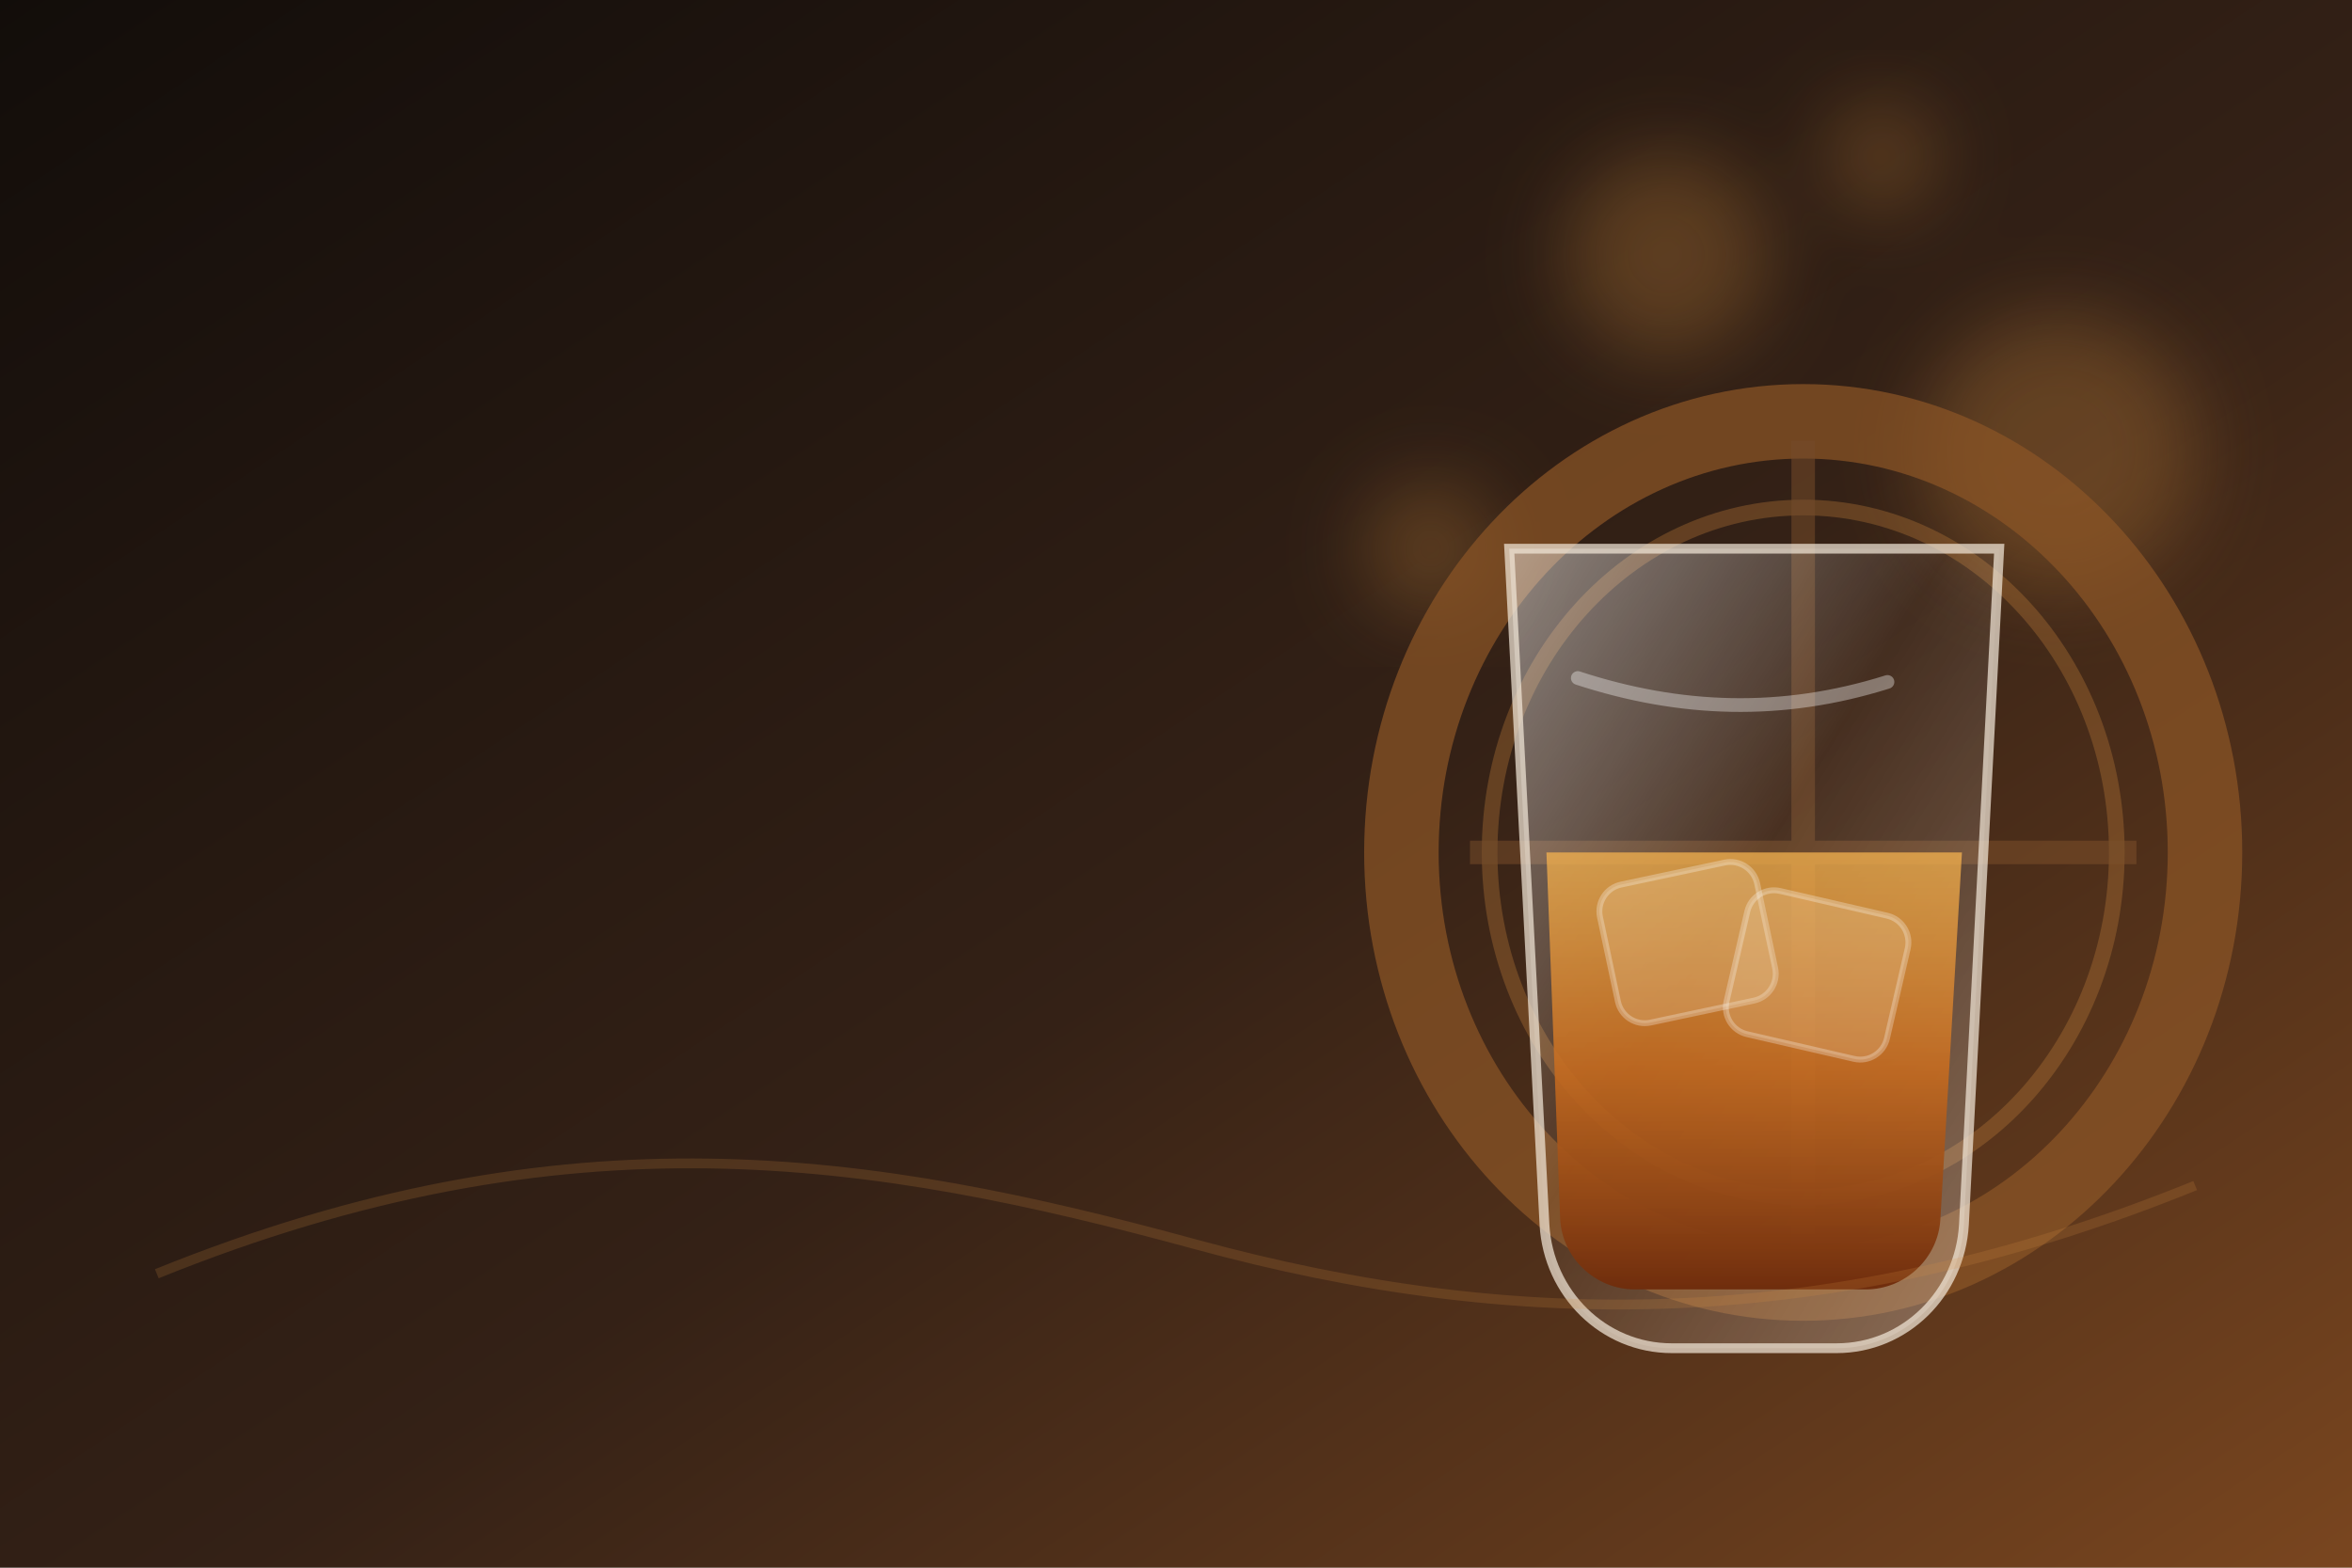
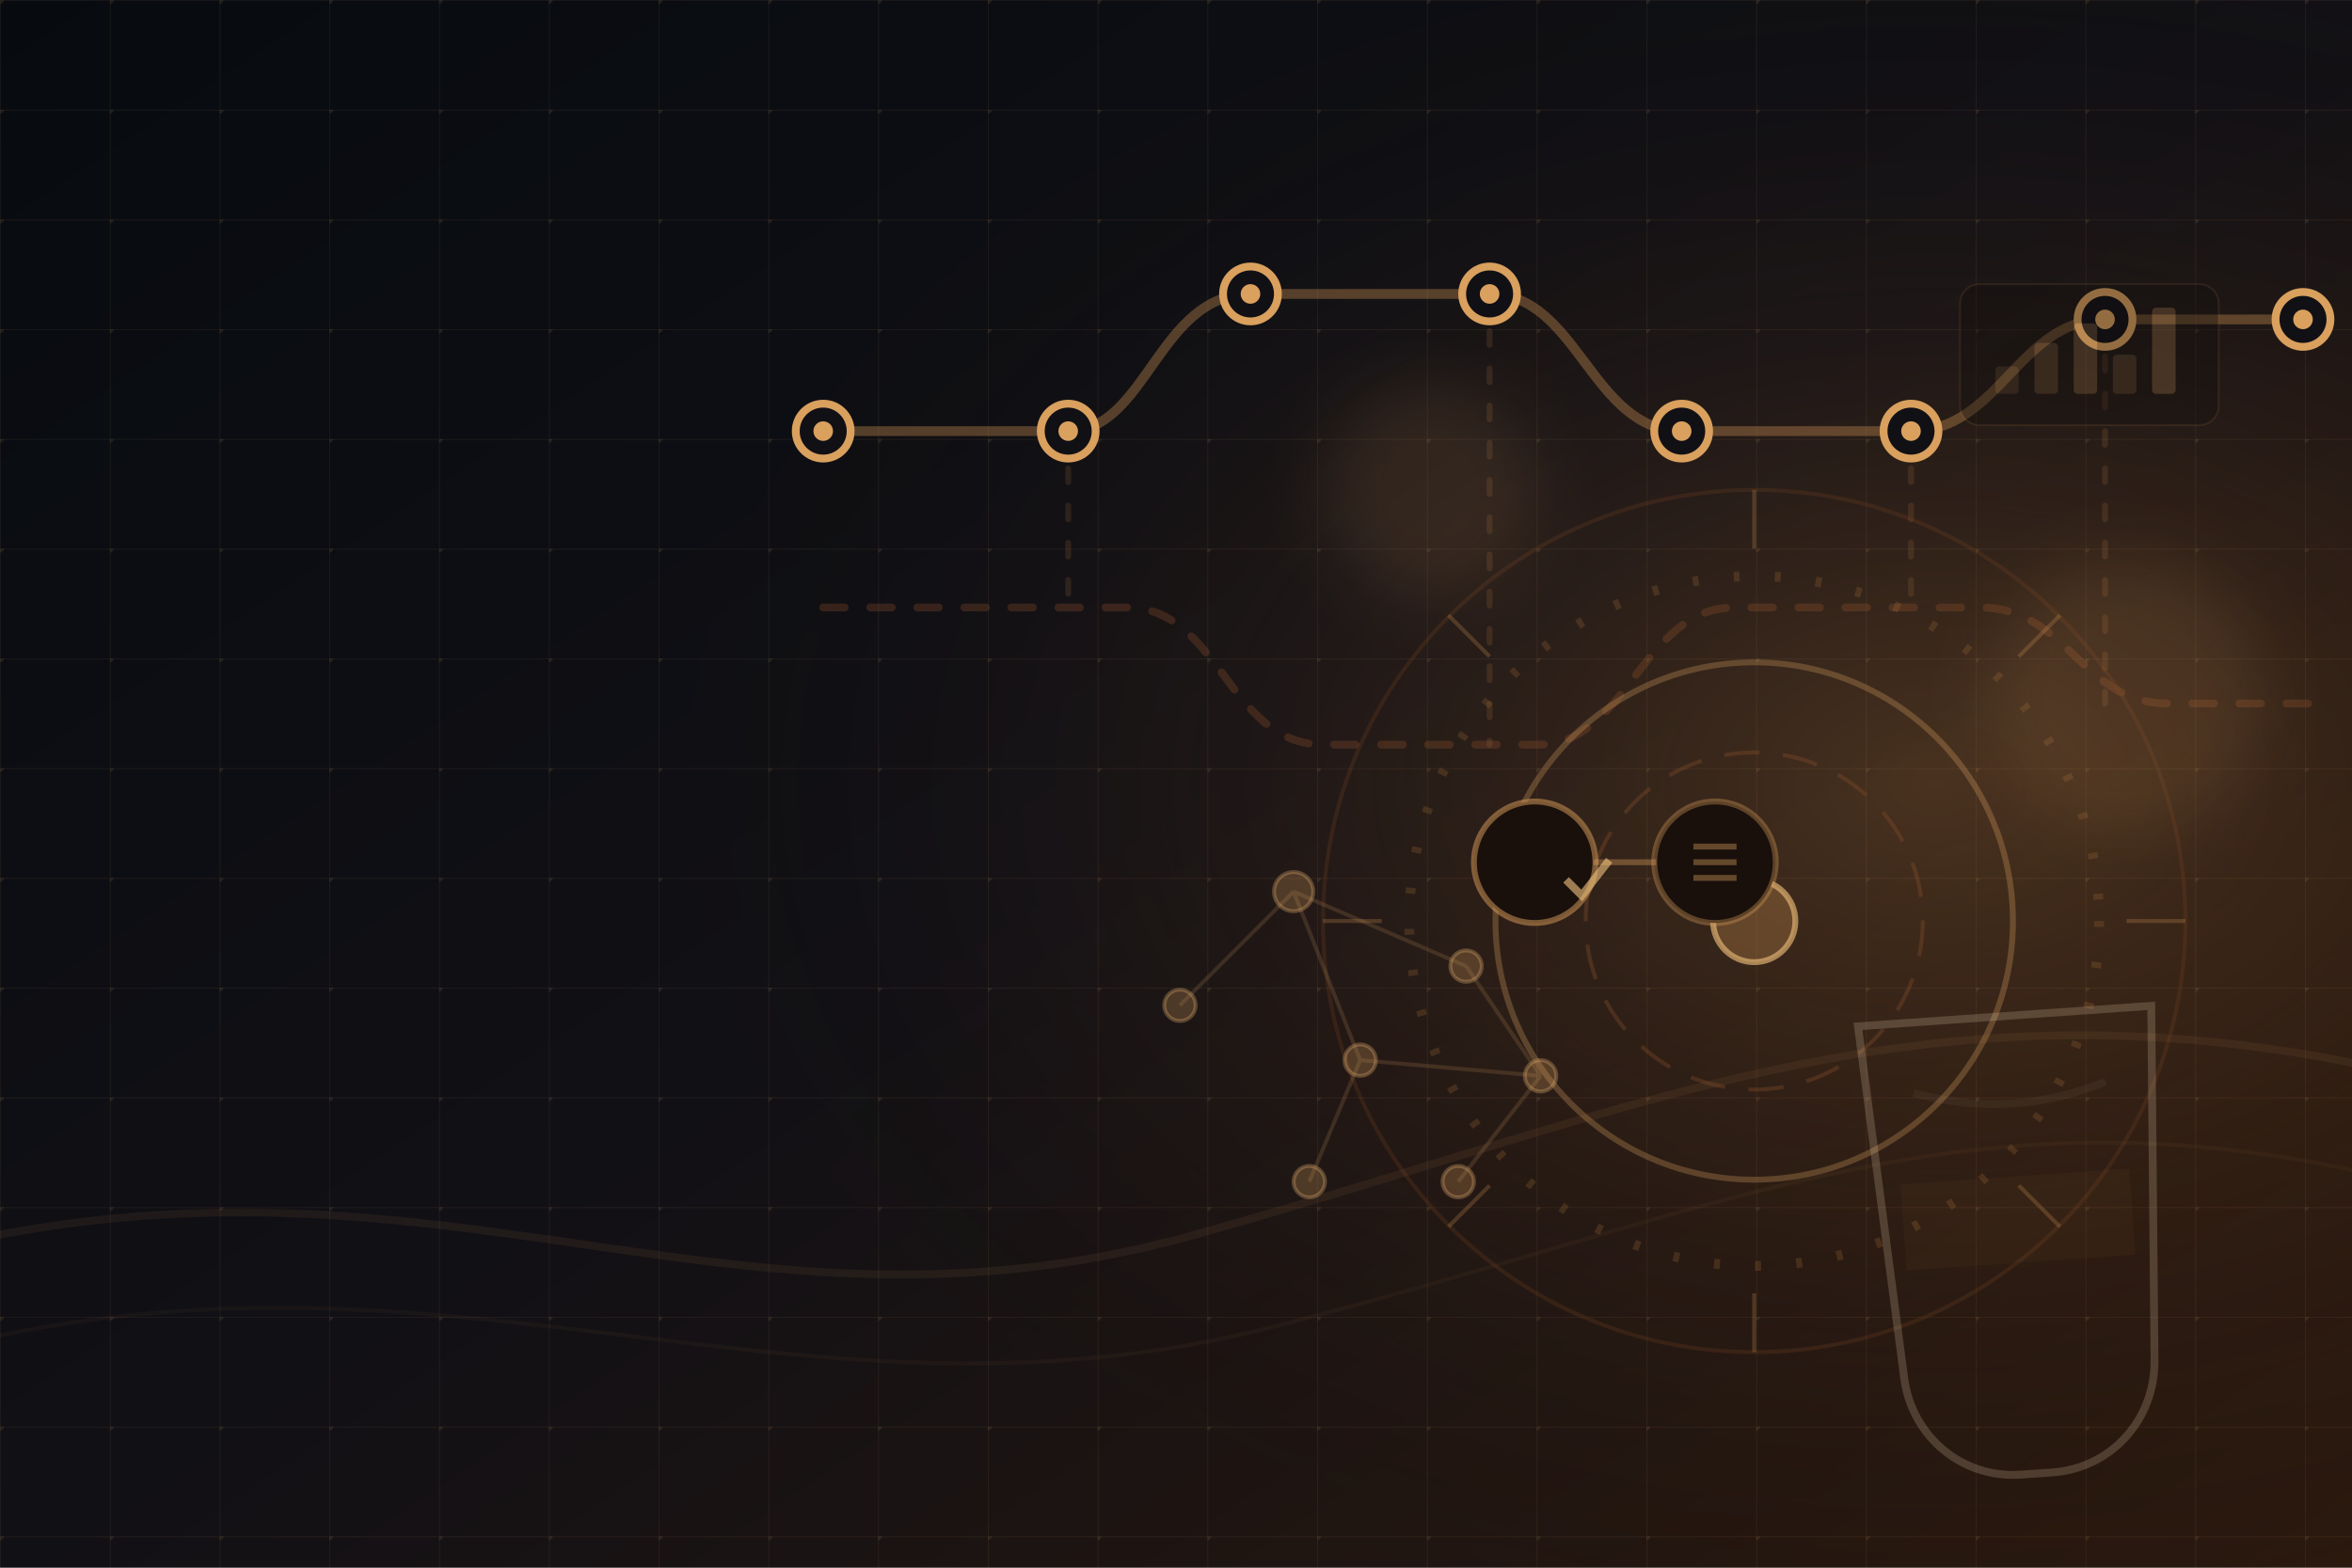
<svg xmlns="http://www.w3.org/2000/svg" viewBox="0 0 1200 800">
  <defs>
    <linearGradient id="bg" x1="0" y1="0" x2="1" y2="1">
-       <stop stop-color="#120d0a" />
-       <stop offset=".55" stop-color="#342116" />
-       <stop offset="1" stop-color="#7a461f" />
+       <stop stop-color="#070b10" />
+       <stop offset=".5" stop-color="#111015" />
+       <stop offset="1" stop-color="#2b190e" />
    </linearGradient>
-     <linearGradient id="whiskey" x1="0" y1="0" x2="0" y2="1">
-       <stop stop-color="#f5b34f" stop-opacity=".75" />
-       <stop offset=".5" stop-color="#c56b20" stop-opacity=".9" />
-       <stop offset="1" stop-color="#6f2d0d" />
-     </linearGradient>
-     <linearGradient id="glass" x1="0" y1="0" x2="1" y2="1">
-       <stop stop-color="#fff" stop-opacity=".45" />
-       <stop offset=".45" stop-color="#fff" stop-opacity=".04" />
-       <stop offset="1" stop-color="#fff" stop-opacity=".28" />
-     </linearGradient>
-     <filter id="blur">
-       <feGaussianBlur stdDeviation="20" />
+     <radialGradient id="amberGlow" cx="82%" cy="50%" r="58%">
+       <stop stop-color="#d08a42" stop-opacity=".26" />
+       <stop offset=".48" stop-color="#9c5c26" stop-opacity=".10" />
+       <stop offset="1" stop-color="#000" stop-opacity="0" />
+     </radialGradient>
+     <pattern id="grid" width="56" height="56" patternUnits="userSpaceOnUse">
+       <path d="M56 0H0V56" fill="none" stroke="#e4b87d" stroke-opacity=".07" stroke-width="1" />
+       <circle cx="0" cy="0" r="2" fill="#e4b87d" fill-opacity=".10" />
+     </pattern>
+     <filter id="soft">
+       <feGaussianBlur stdDeviation="16" />
    </filter>
  </defs>
  <rect width="1200" height="800" fill="url(#bg)" />
-   <g opacity=".28" fill="#d7903f" filter="url(#blur)">
-     <circle cx="850" cy="130" r="52" />
-     <circle cx="1050" cy="230" r="70" />
-     <circle cx="730" cy="280" r="34" />
-     <circle cx="960" cy="80" r="28" />
+   <rect width="1200" height="800" fill="url(#amberGlow)" />
+   <rect width="1200" height="800" fill="url(#grid)" />
+   <g fill="none" stroke="#d69b5c" stroke-linecap="round">
+     <path d="M-80 650C210 560 360 700 610 630S1010 480 1290 565" stroke-opacity=".08" stroke-width="4" />
+     <path d="M-70 700C210 610 395 742 650 677S1030 535 1290 622" stroke-opacity=".05" stroke-width="2" />
  </g>
-   <g transform="translate(760 165)" opacity=".72">
-     <ellipse cx="160" cy="270" rx="205" ry="220" fill="none" stroke="#8b5426" stroke-width="38" />
-     <ellipse cx="160" cy="270" rx="160" ry="176" fill="none" stroke="#b67839" stroke-opacity=".5" stroke-width="8" />
-     <path d="M-10 270h340M160 60v420" stroke="#8d5b31" stroke-width="12" opacity=".55" />
-   </g>
-   <g transform="translate(690 270)">
-     <path d="M80 10h250l-18 345c-2 35-30 63-65 63H163c-35 0-63-28-65-63Z" fill="url(#glass)" stroke="#f1e7d7" stroke-opacity=".72" stroke-width="5" />
-     <path d="M99 165h212l-11 187c-1 20-18 36-38 36h-118c-20 0-37-16-38-36Z" fill="url(#whiskey)" />
-     <path d="M115 76c52 17 104 19 158 2" fill="none" stroke="#fff" stroke-opacity=".35" stroke-width="7" stroke-linecap="round" />
-     <g fill="#f0d6b1" fill-opacity=".23" stroke="#fff" stroke-opacity=".28" stroke-width="3">
-       <rect x="130" y="175" width="82" height="72" rx="14" transform="rotate(-12 171 211)" />
-       <rect x="195" y="190" width="84" height="75" rx="14" transform="rotate(13 237 228)" />
+   <g transform="translate(420 105)" fill="none" stroke-linecap="round" stroke-linejoin="round">
+     <path d="M0 115H125C165 115 171 45 218 45H340C385 45 392 115 438 115H555C600 115 610 58 654 58H755" stroke="#d09555" stroke-opacity=".36" stroke-width="5" />
+     <path d="M0 205H155C202 205 207 275 255 275H365C410 275 418 205 465 205H590C635 205 642 254 686 254H760" stroke="#a85f32" stroke-opacity=".25" stroke-width="4" stroke-dasharray="11 13" />
+     <path d="M125 115V205M340 45V275M555 115V205M654 58V254" stroke="#cc8a4a" stroke-opacity=".15" stroke-width="3" stroke-dasharray="7 12" />
+     <g fill="#111015" stroke="#d9a05e" stroke-width="4">
+       <circle cx="0" cy="115" r="14" />
+       <circle cx="125" cy="115" r="14" />
+       <circle cx="218" cy="45" r="14" />
+       <circle cx="340" cy="45" r="14" />
+       <circle cx="438" cy="115" r="14" />
+       <circle cx="555" cy="115" r="14" />
+       <circle cx="654" cy="58" r="14" />
+       <circle cx="755" cy="58" r="14" />
+     </g>
+     <g fill="#d9a05e">
+       <circle cx="0" cy="115" r="5" />
+       <circle cx="125" cy="115" r="5" />
+       <circle cx="218" cy="45" r="5" />
+       <circle cx="340" cy="45" r="5" />
+       <circle cx="438" cy="115" r="5" />
+       <circle cx="555" cy="115" r="5" />
+       <circle cx="654" cy="58" r="5" />
+       <circle cx="755" cy="58" r="5" />
    </g>
  </g>
-   <path d="M80 650c210-85 365-60 530-15s325 45 510-30" fill="none" stroke="#d89244" stroke-opacity=".18" stroke-width="5" />
+   <g transform="translate(895 470)" fill="none">
+     <circle r="220" stroke="#7a4625" stroke-width="2" stroke-opacity=".24" />
+     <circle r="176" stroke="#b5783d" stroke-width="5" stroke-opacity=".22" stroke-dasharray="3 18" />
+     <circle r="132" stroke="#e1aa67" stroke-width="3" stroke-opacity=".28" />
+     <circle r="86" stroke="#8d522d" stroke-width="2" stroke-opacity=".32" stroke-dasharray="18 12" />
+     <circle r="21" fill="#d99b58" fill-opacity=".28" stroke="#e8b877" stroke-opacity=".65" stroke-width="3" />
+     <g stroke="#d89b58" stroke-opacity=".24" stroke-width="2">
+       <path d="M0-220V-190M156-156l-21 21M220 0h-30M156 156l-21-21M0 220v-30M-156 156l21-21M-220 0h30M-156-156l21 21" />
+     </g>
+     <g transform="translate(-112 -30)">
+       <circle cx="0" cy="0" r="31" fill="#19100c" stroke="#d69b5a" stroke-opacity=".52" stroke-width="3" />
+       <circle cx="92" cy="0" r="31" fill="#19100c" stroke="#d69b5a" stroke-opacity=".36" stroke-width="3" />
+       <path d="M30 0H62" stroke="#d69b5a" stroke-opacity=".38" stroke-width="3" />
+       <path d="M16 9l8 8 14-18" stroke="#edbe7b" stroke-opacity=".62" stroke-width="4" />
+       <path d="M81-8h22M81 0h22M81 8h22" stroke="#d69b5a" stroke-opacity=".40" stroke-width="3" />
+     </g>
+   </g>
+   <g transform="translate(660 455)">
+     <g fill="#d8a05d" fill-opacity=".26" stroke="#e0ad6f" stroke-opacity=".32" stroke-width="2">
+       <circle cx="0" cy="0" r="10" />
+       <circle cx="-58" cy="58" r="8" />
+       <circle cx="34" cy="86" r="8" />
+       <circle cx="88" cy="38" r="8" />
+       <circle cx="126" cy="94" r="8" />
+       <circle cx="84" cy="148" r="8" />
+       <circle cx="8" cy="148" r="8" />
+     </g>
+     <g stroke="#d6a164" stroke-opacity=".17" stroke-width="2">
+       <path d="M0 0l-58 58M0 0l34 86M0 0l88 38M34 86l92 8M34 86L8 148M88 38l38 56M126 94l-42 54" />
+     </g>
+   </g>
+   <g transform="translate(930 525) rotate(-4)" opacity=".20" fill="none" stroke="#f0d6b2" stroke-width="4">
+     <path d="M18 0h150l-11 181c-2 30-26 53-56 53H85c-30 0-54-23-56-53Z" />
+     <path d="M34 104h117" stroke="#d89043" stroke-width="44" stroke-opacity=".20" />
+     <path d="M44 36c32 11 64 12 98 1" stroke-opacity=".25" />
+   </g>
+   <g transform="translate(1000 145)" opacity=".35">
+     <rect x="0" y="0" width="132" height="72" rx="10" fill="#100d0c" stroke="#c78748" stroke-opacity=".35" />
+     <g fill="#d9a05e">
+       <rect x="18" y="42" width="12" height="14" rx="2" fill-opacity=".32" />
+       <rect x="38" y="30" width="12" height="26" rx="2" fill-opacity=".42" />
+       <rect x="58" y="20" width="12" height="36" rx="2" fill-opacity=".55" />
+       <rect x="78" y="36" width="12" height="20" rx="2" fill-opacity=".38" />
+       <rect x="98" y="12" width="12" height="44" rx="2" fill-opacity=".62" />
+     </g>
+   </g>
+   <g fill="#d69b5c" opacity=".12" filter="url(#soft)">
+     <circle cx="1085" cy="355" r="70" />
+     <circle cx="730" cy="250" r="54" />
+   </g>
</svg>
